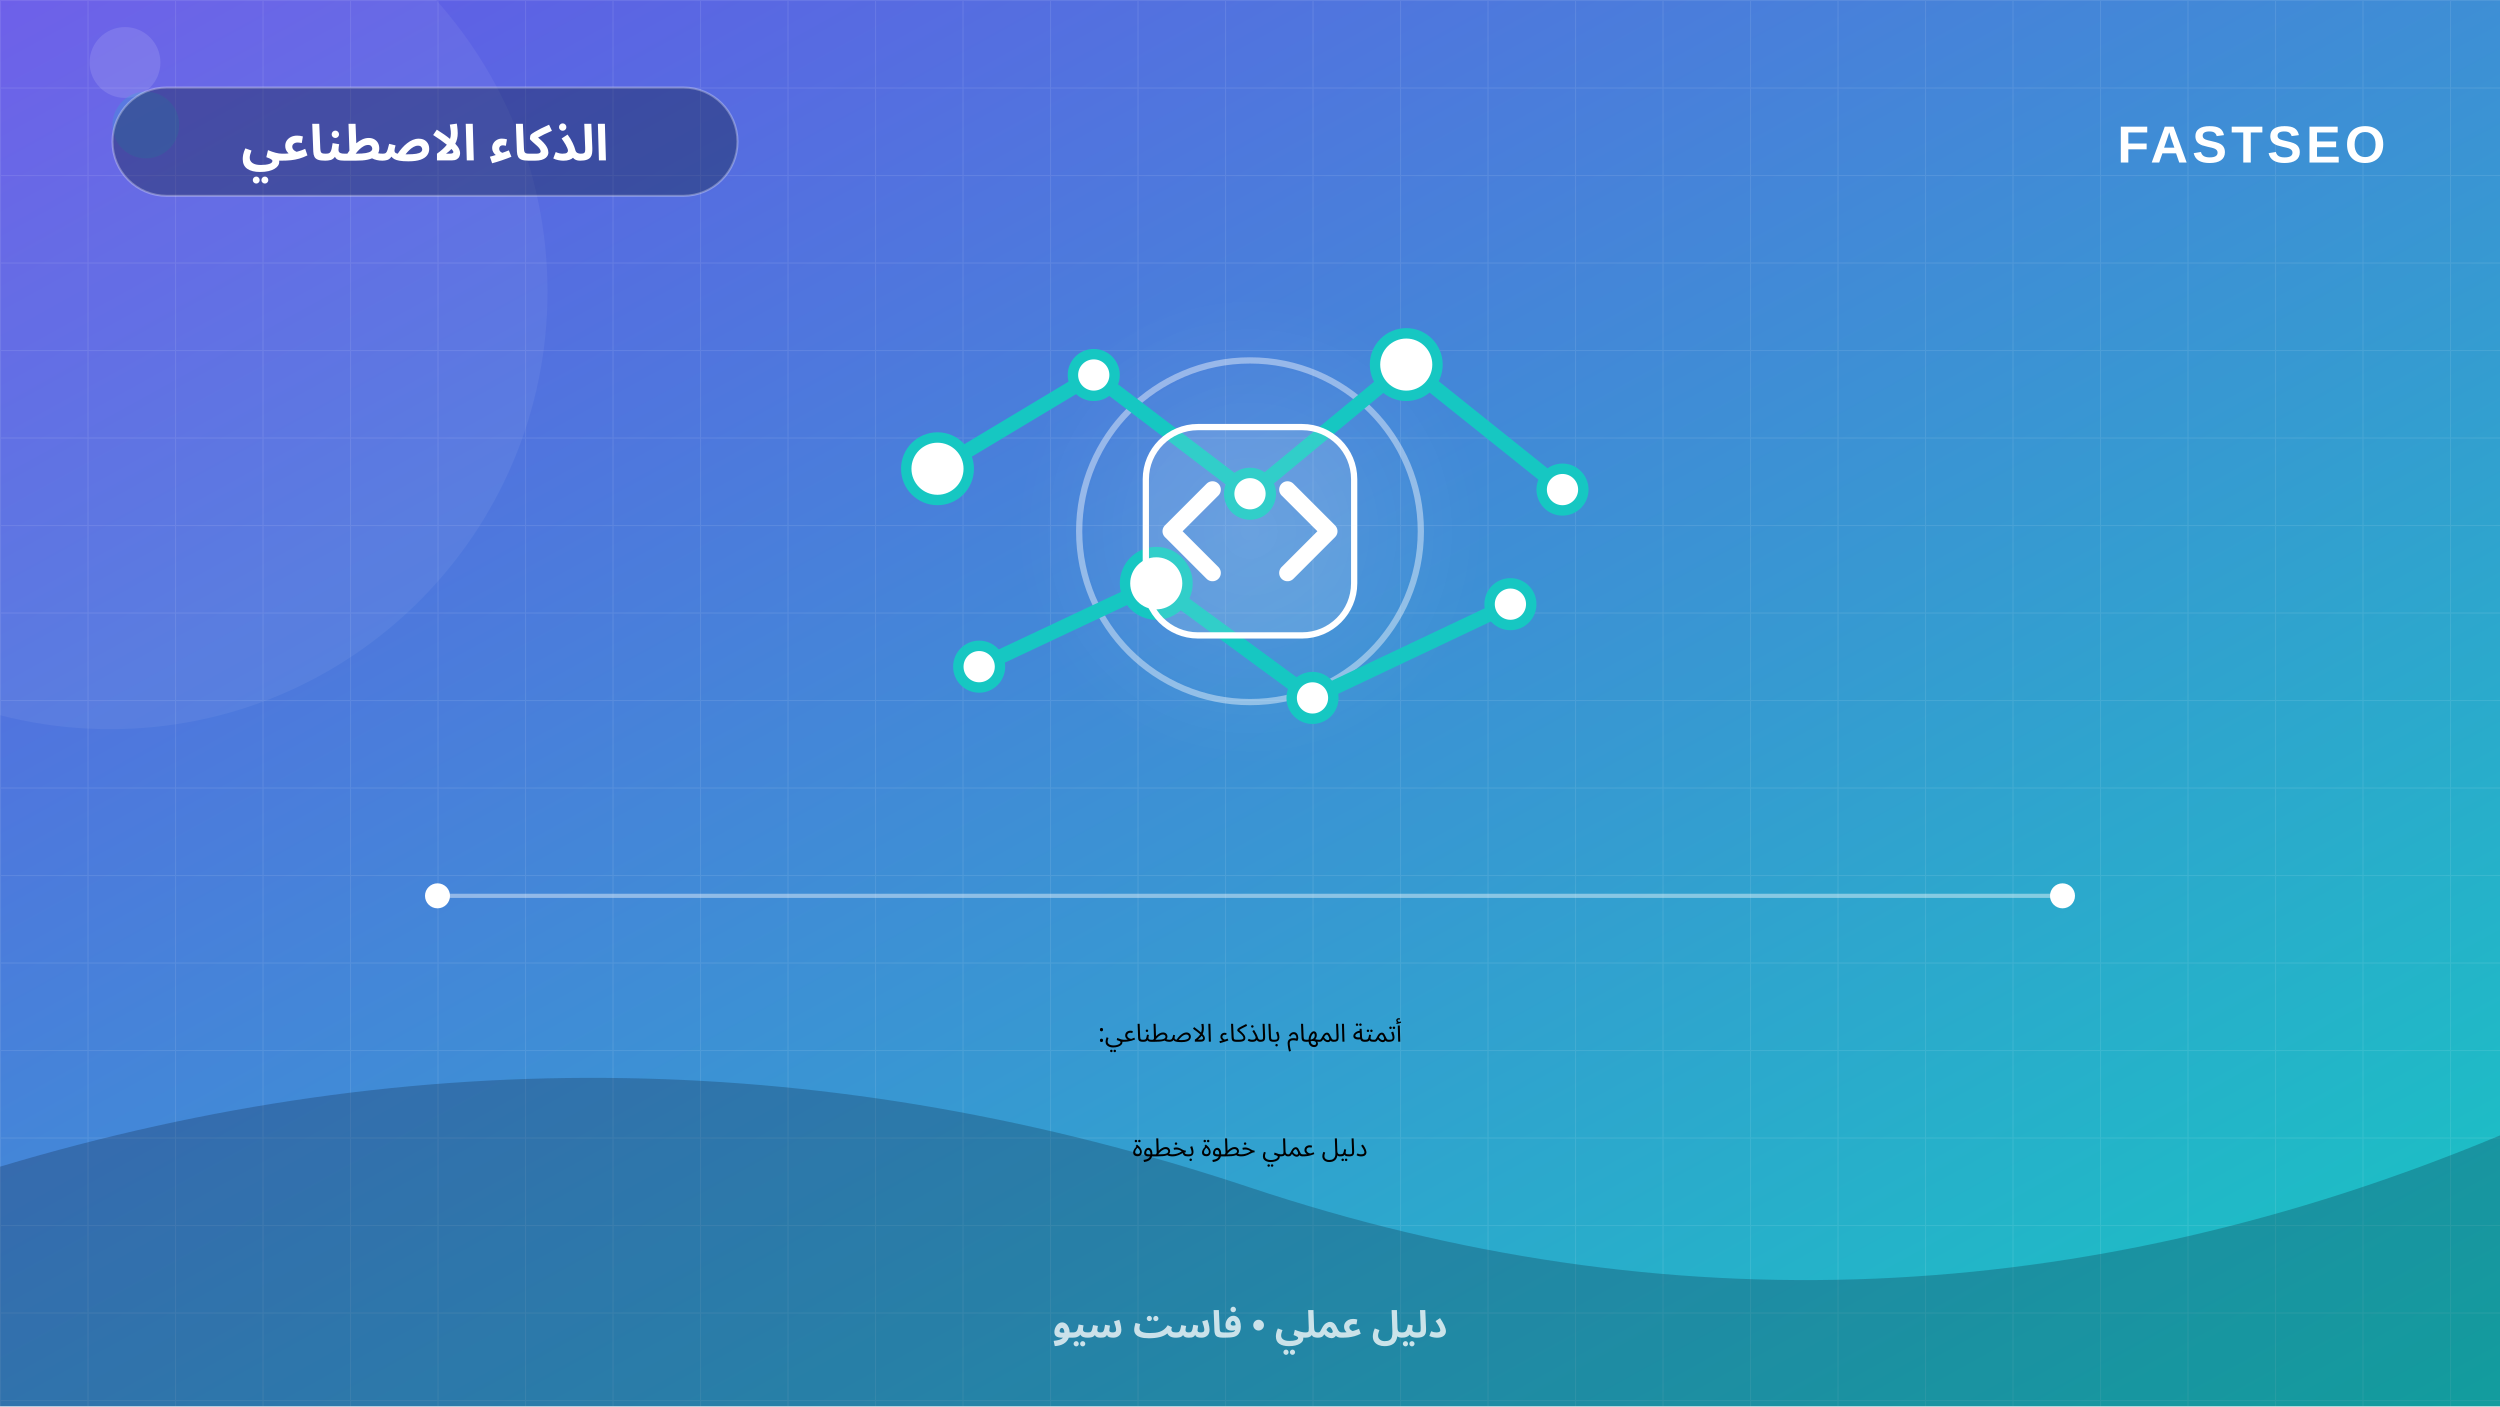
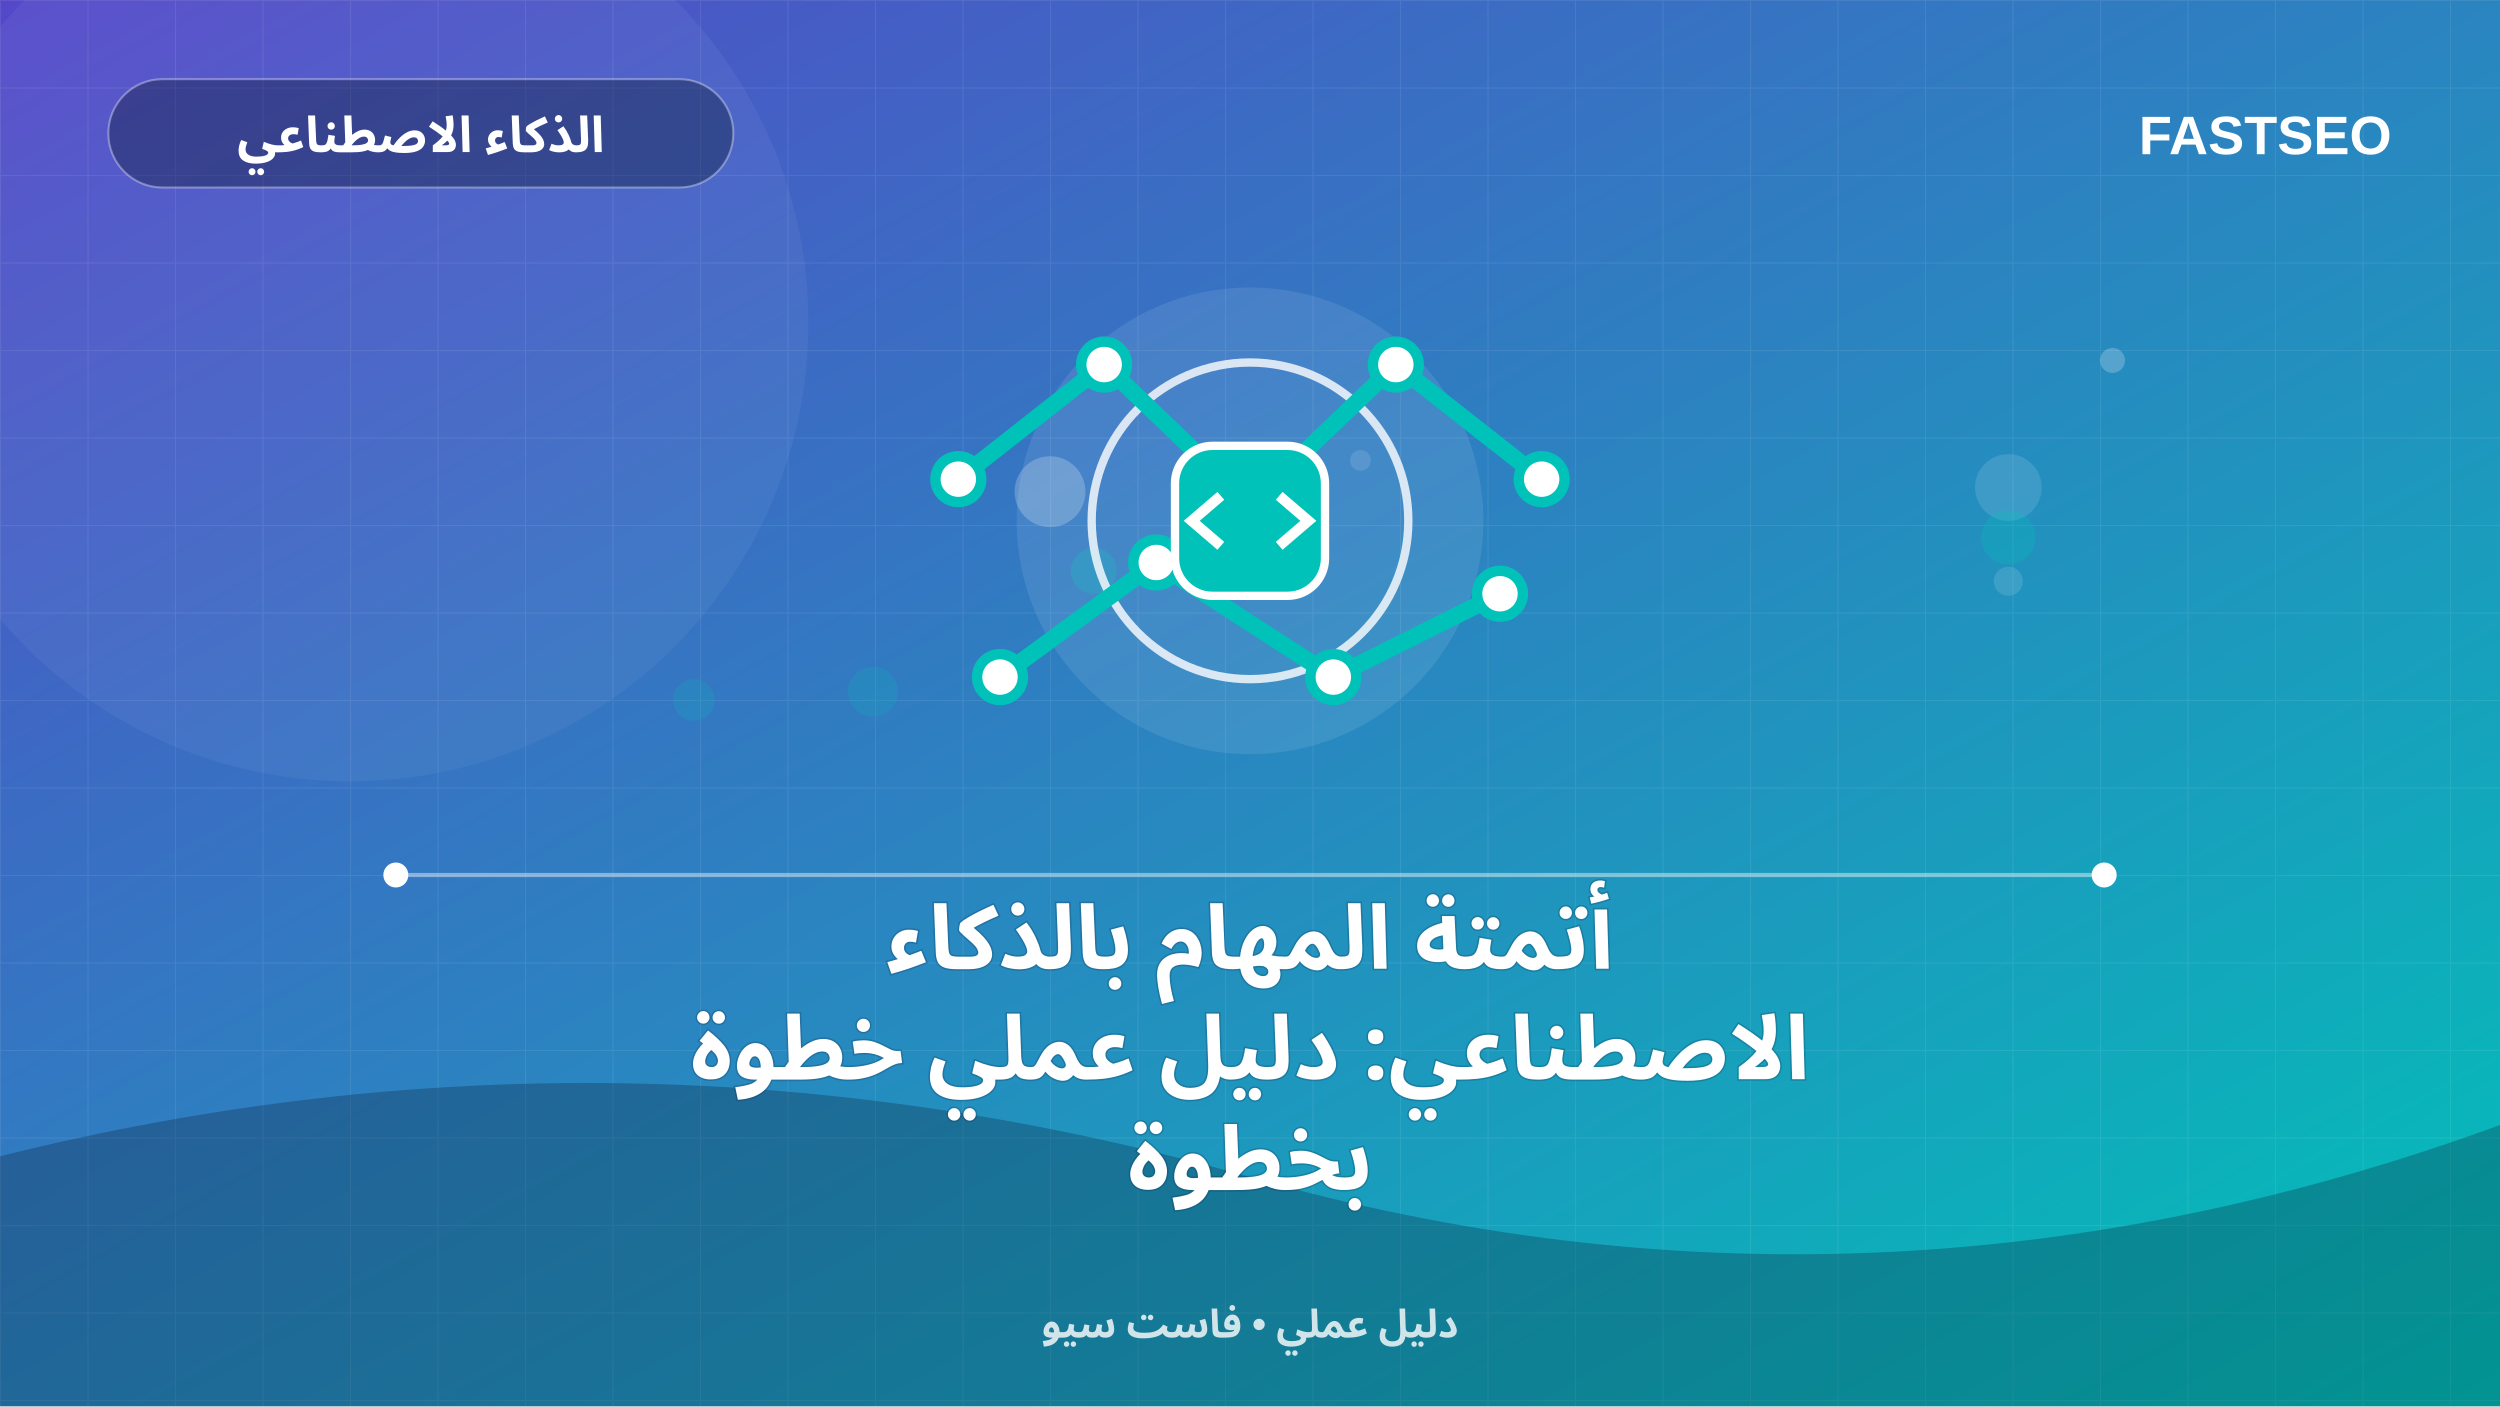
- <svg xmlns="http://www.w3.org/2000/svg" width="1200" height="675" viewBox="0 0 1200 675" role="img" aria-labelledby="title desc">
+ <svg xmlns="http://www.w3.org/2000/svg" width="1200" height="675" viewBox="0 0 1200 675" role="img" aria-labelledby="t dsc">
  <defs>
    <linearGradient id="bg" x1="0" y1="0" x2="1" y2="1">
-       <stop offset="0" stop-color="#6557E8" />
-       <stop offset="1" stop-color="#16C7C2" />
+       <stop stop-color="#5448C8" />
+       <stop offset="1" stop-color="#00C2B8" />
    </linearGradient>
-     <radialGradient id="orb">
-       <stop stop-color="#fff" stop-opacity=".5" />
-       <stop offset="1" stop-color="#fff" stop-opacity="0" />
-     </radialGradient>
-     <pattern id="grid" width="42" height="42" patternUnits="userSpaceOnUse">
-       <path d="M42 0H0V42" fill="none" stroke="#fff" stroke-opacity=".09" stroke-width="1" />
+     <pattern id="g" width="42" height="42" patternUnits="userSpaceOnUse">
+       <path d="M42 0H0V42" fill="none" stroke="#fff" stroke-opacity=".08" />
    </pattern>
+     <style>.headline{fill:#fff;font-family:'Noto Sans Arabic',Tahoma,Arial,sans-serif;font-size:43px;font-weight:900;paint-order:stroke;stroke:#10213B;stroke-opacity:.22;stroke-width:1.5px}</style>
  </defs>
  <rect width="1200" height="675" fill="url(#bg)" />
-   <rect width="1200" height="675" fill="url(#grid)" />
-   <path d="M0 560Q300 470 600 570T1200 545V675H0Z" fill="#07152B" opacity=".24" />
-   <circle cx="52.8" cy="140" r="210" fill="#fff" opacity=".055" />
-   <circle cx="-152" cy="-142" r="9" fill="#fff" opacity="0.12" />
-   <circle cx="-556" cy="-26" r="8" fill="#16C7C2" opacity="0.19" />
-   <circle cx="-238" cy="32" r="7" fill="#fff" opacity="0.26" />
-   <circle cx="-79" cy="-89" r="6" fill="#16C7C2" opacity="0.12" />
-   <circle cx="0" cy="-150" r="5" fill="#fff" opacity="0.19" />
-   <circle cx="40" cy="-30" r="18" fill="#16C7C2" opacity="0.26" />
-   <circle cx="60" cy="30" r="17" fill="#fff" opacity="0.12" />
-   <circle cx="70" cy="60" r="16" fill="#16C7C2" opacity="0.19" />
-   <g font-family="Noto Sans Arabic,Tahoma,Arial,sans-serif">
-     <rect x="54" y="42" width="300" height="52" rx="26" fill="#07152B" fill-opacity=".35" stroke="#fff" stroke-opacity=".3" />
-     <text x="204" y="77" text-anchor="middle" fill="#fff" font-size="24" font-weight="800" direction="rtl">الذكاء الاصطناعي</text>
-     <text x="1145" y="78" text-anchor="end" fill="#fff" font-size="25" font-weight="900" letter-spacing="2">FASTSEO</text>
-     <g transform="translate(600 255)">
-       <circle r="112" fill="url(#orb)" opacity=".2" />
-       <circle r="82" fill="none" stroke="#fff" stroke-opacity=".42" stroke-width="3" />
-       <path d="M-150 -30L-75 -75 0 -18 75 -80 150 -20 M-130 65L-45 25 30 80 125 35" fill="none" stroke="#16C7C2" stroke-width="7" stroke-linecap="round" />
-       <g fill="#fff" stroke="#16C7C2" stroke-width="5">
-         <circle cx="-150" cy="-30" r="15" />
-         <circle cx="-75" cy="-75" r="10" />
-         <circle cx="0" cy="-18" r="10" />
-         <circle cx="75" cy="-80" r="15" />
-         <circle cx="150" cy="-20" r="10" />
-         <circle cx="-130" cy="65" r="10" />
-         <circle cx="-45" cy="25" r="15" />
-         <circle cx="30" cy="80" r="10" />
-         <circle cx="125" cy="35" r="10" />
+   <rect width="1200" height="675" fill="url(#g)" />
+   <circle cx="168" cy="155" r="220" fill="#fff" opacity=".05" />
+   <circle cx="964" cy="234" r="16" fill="#fff" opacity="0.12" />
+   <circle cx="333" cy="336" r="10" fill="#00C2B8" opacity="0.17" />
+   <circle cx="504" cy="236" r="17" fill="#fff" opacity="0.22" />
+   <circle cx="525" cy="274" r="11" fill="#00C2B8" opacity="0.27" />
+   <circle cx="653" cy="221" r="5" fill="#fff" opacity="0.12" />
+   <circle cx="419" cy="332" r="12" fill="#00C2B8" opacity="0.17" />
+   <circle cx="1014" cy="173" r="6" fill="#fff" opacity="0.22" />
+   <circle cx="964" cy="258" r="13" fill="#00C2B8" opacity="0.27" />
+   <circle cx="964" cy="279" r="7" fill="#fff" opacity="0.12" />
+   <path d="M0 555Q300 480 600 565T1200 540V675H0Z" fill="#07152B" opacity=".27" />
+   <g font-family="'Noto Sans Arabic',Tahoma,Arial,sans-serif">
+     <rect x="52" y="38" width="300" height="52" rx="26" fill="#07152B" fill-opacity=".36" stroke="#fff" stroke-opacity=".35" />
+     <text x="202" y="73" text-anchor="middle" fill="#fff" font-size="24" font-weight="800" direction="rtl">الذكاء الاصطناعي</text>
+     <text x="1148" y="74" text-anchor="end" fill="#fff" font-size="26" font-weight="900">FASTSEO</text>
+     <g transform="translate(600 250)">
+       <circle r="112" fill="#fff" opacity=".09" />
+       <circle r="76" fill="none" stroke="#fff" stroke-width="4" opacity=".8" />
+       <path d="M-140 -20L-70 -75 0 -8 70 -75 140 -20M-120 75L-45 20 40 75 120 35" fill="none" stroke="#00C2B8" stroke-width="8" stroke-linecap="round" />
+       <g fill="#fff" stroke="#00C2B8" stroke-width="5">
+         <circle cx="-140" cy="-20" r="11" />
+         <circle cx="-70" cy="-75" r="11" />
+         <circle cx="0" cy="-8" r="11" />
+         <circle cx="70" cy="-75" r="11" />
+         <circle cx="140" cy="-20" r="11" />
+         <circle cx="-120" cy="75" r="11" />
+         <circle cx="-45" cy="20" r="11" />
+         <circle cx="40" cy="75" r="11" />
+         <circle cx="120" cy="35" r="11" />
      </g>
-       <rect x="-50" y="-50" width="100" height="100" rx="25" fill="#fff" fill-opacity=".12" stroke="#fff" stroke-width="3" />
-       <path d="M-18 -20L-38 0 -18 20 M18 -20L38 0 18 20" fill="none" stroke="#fff" stroke-width="8" stroke-linecap="round" stroke-linejoin="round" />
+       <rect x="-36" y="-36" width="72" height="72" rx="18" fill="#00C2B8" stroke="#fff" stroke-width="4" />
+       <path d="M-14 -12L-28 0 -14 12M14 -12L28 0 14 12" fill="none" stroke="#fff" stroke-width="5" />
    </g>
-     <path d="M210 430H990" stroke="#fff" stroke-opacity=".42" stroke-width="2" />
-     <circle cx="210" cy="430" r="6" fill="#fff" />
-     <circle cx="990" cy="430" r="6" fill="#fff" />
-     <text x="600" y="500" text-anchor="middle" direction="rtl" unicode-bidi="plaintext" class="headline">أتمتة المهام بالذكاء الاصطناعي:</text>
-     <text x="600" y="555" text-anchor="middle" direction="rtl" unicode-bidi="plaintext" class="headline">دليل عملي خطوة بخطوة</text>
-     <text x="600" y="642" text-anchor="middle" fill="#fff" opacity=".76" font-size="18" font-weight="600" direction="rtl">دليل عملي • فاست سيو</text>
+     <path d="M190 420H1010" stroke="#fff" stroke-opacity=".42" stroke-width="2" />
+     <circle cx="190" cy="420" r="6" fill="#fff" />
+     <circle cx="1010" cy="420" r="6" fill="#fff" />
+     <text class="headline" x="600" y="465" text-anchor="middle" direction="rtl" unicode-bidi="plaintext">أتمتة المهام بالذكاء</text>
+     <text class="headline" x="600" y="518" text-anchor="middle" direction="rtl" unicode-bidi="plaintext">الاصطناعي: دليل عملي خطوة</text>
+     <text class="headline" x="600" y="571" text-anchor="middle" direction="rtl" unicode-bidi="plaintext">بخطوة</text>
+     <text x="600" y="642" text-anchor="middle" fill="#fff" opacity=".8" font-size="19" font-weight="700" direction="rtl">دليل عملي • فاست سيو</text>
  </g>
</svg>
